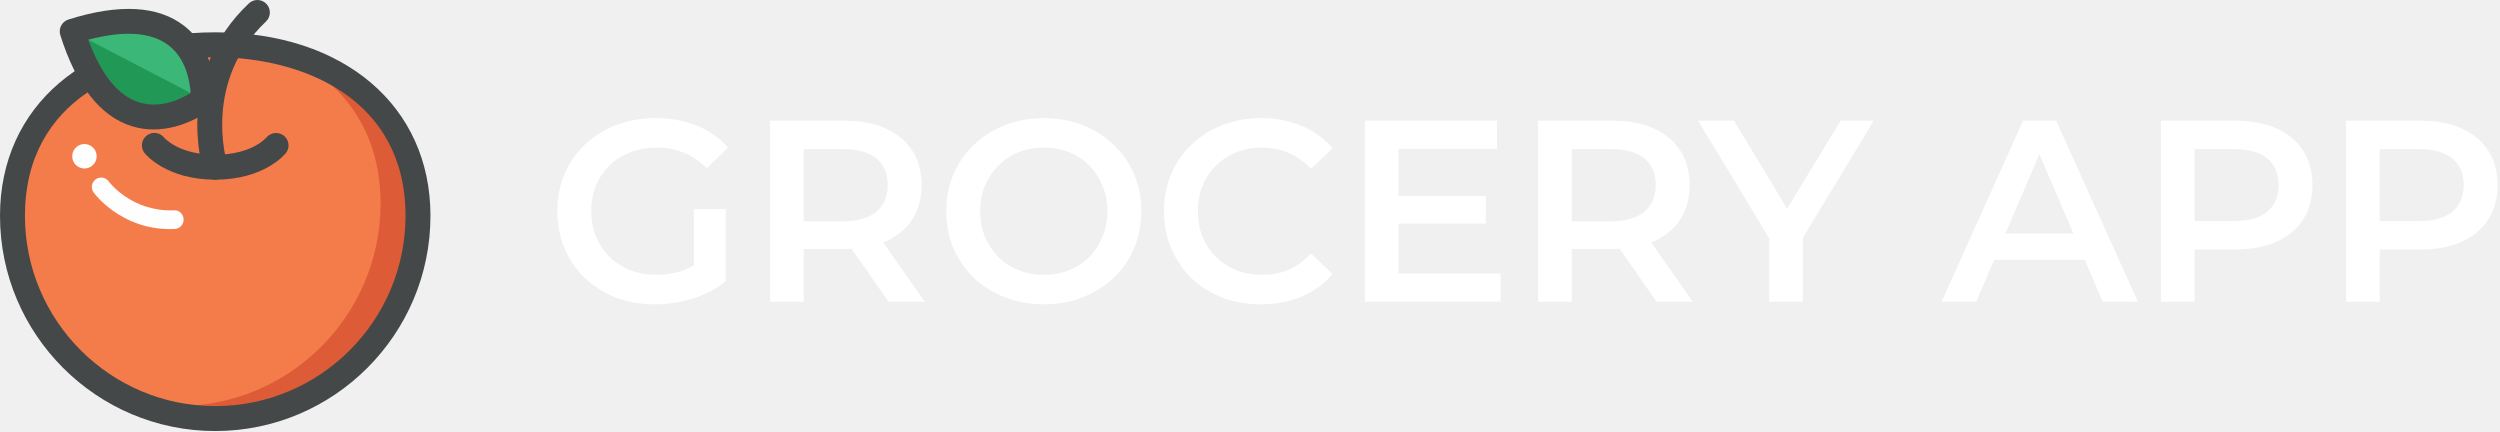
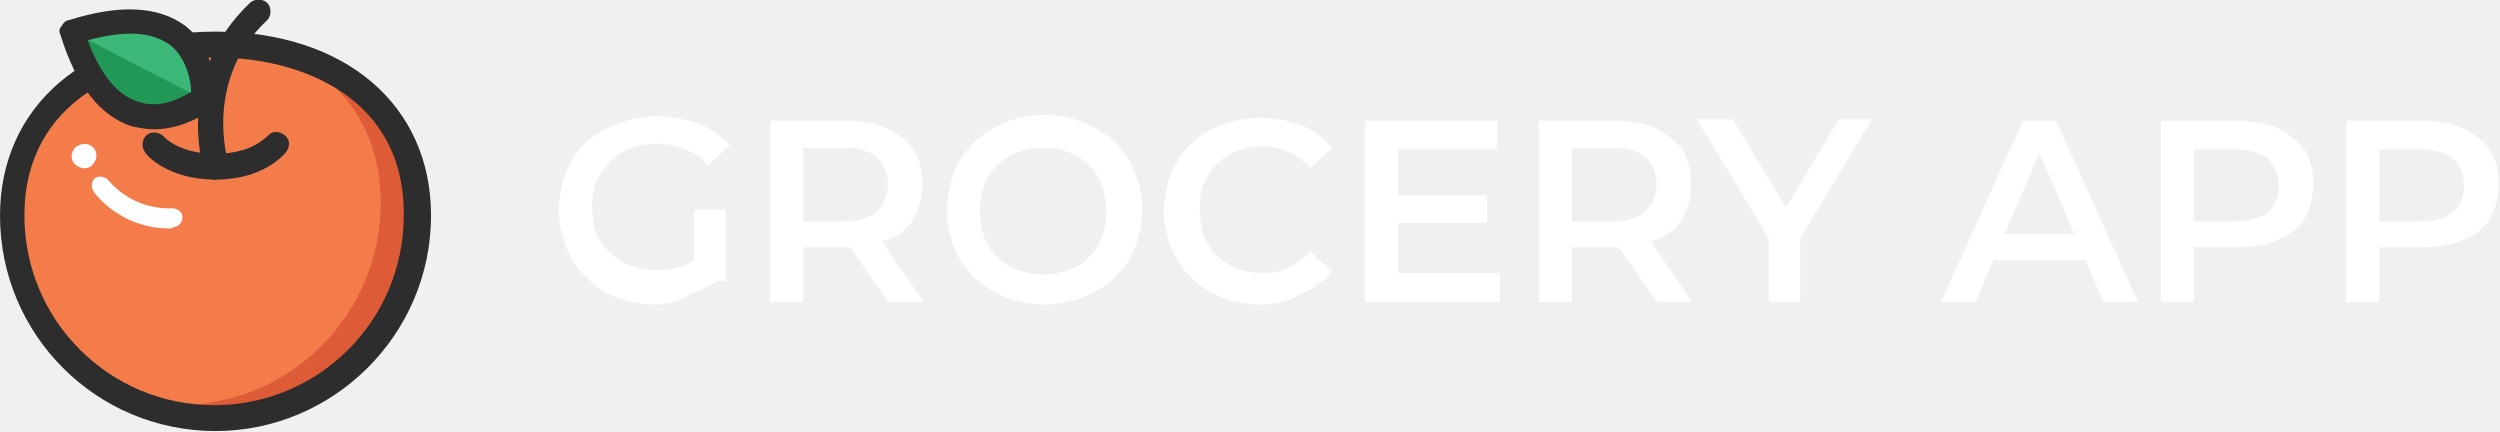
- <svg xmlns="http://www.w3.org/2000/svg" width="174" height="30" viewBox="0 0 174 30" fill="none">
-   <path d="M163.284 21V8.4H168.468C169.584 8.4 170.538 8.58 171.33 8.94C172.134 9.3 172.752 9.816 173.184 10.488C173.616 11.16 173.832 11.958 173.832 12.882C173.832 13.806 173.616 14.604 173.184 15.276C172.752 15.948 172.134 16.464 171.33 16.824C170.538 17.184 169.584 17.364 168.468 17.364H164.58L165.624 16.266V21H163.284ZM165.624 16.518L164.58 15.384H168.36C169.392 15.384 170.166 15.168 170.682 14.736C171.21 14.292 171.474 13.674 171.474 12.882C171.474 12.078 171.21 11.46 170.682 11.028C170.166 10.596 169.392 10.38 168.36 10.38H164.58L165.624 9.228V16.518Z" fill="white" />
-   <path d="M150.399 21V8.4H155.583C156.699 8.4 157.653 8.58 158.445 8.94C159.249 9.3 159.867 9.816 160.299 10.488C160.731 11.16 160.947 11.958 160.947 12.882C160.947 13.806 160.731 14.604 160.299 15.276C159.867 15.948 159.249 16.464 158.445 16.824C157.653 17.184 156.699 17.364 155.583 17.364H151.695L152.739 16.266V21H150.399ZM152.739 16.518L151.695 15.384H155.475C156.507 15.384 157.281 15.168 157.797 14.736C158.325 14.292 158.589 13.674 158.589 12.882C158.589 12.078 158.325 11.46 157.797 11.028C157.281 10.596 156.507 10.38 155.475 10.38H151.695L152.739 9.228V16.518Z" fill="white" />
-   <path d="M135.135 21L140.805 8.4H143.109L148.797 21H146.349L141.471 9.642H142.407L137.547 21H135.135ZM137.745 18.084L138.375 16.248H145.179L145.809 18.084H137.745Z" fill="white" />
-   <path d="M123.138 21V16.014L123.66 17.454L118.188 8.4H120.69L125.082 15.69H123.678L128.106 8.4H130.41L124.938 17.454L125.478 16.014V21H123.138Z" fill="white" />
-   <path d="M107.051 21V8.4H112.235C113.351 8.4 114.305 8.58 115.097 8.94C115.901 9.3 116.519 9.816 116.951 10.488C117.383 11.16 117.599 11.958 117.599 12.882C117.599 13.806 117.383 14.604 116.951 15.276C116.519 15.936 115.901 16.446 115.097 16.806C114.305 17.154 113.351 17.328 112.235 17.328H108.347L109.391 16.266V21H107.051ZM115.295 21L112.109 16.428H114.611L117.815 21H115.295ZM109.391 16.518L108.347 15.402H112.127C113.159 15.402 113.933 15.18 114.449 14.736C114.977 14.292 115.241 13.674 115.241 12.882C115.241 12.078 114.977 11.46 114.449 11.028C113.933 10.596 113.159 10.38 112.127 10.38H108.347L109.391 9.228V16.518Z" fill="white" />
-   <path d="M97.153 13.638H103.417V15.564H97.153V13.638ZM97.333 19.038H104.443V21H94.993V8.4H104.191V10.362H97.333V19.038Z" fill="white" />
-   <path d="M87.747 21.18C86.787 21.18 85.893 21.024 85.065 20.712C84.249 20.388 83.535 19.938 82.923 19.362C82.323 18.774 81.855 18.084 81.519 17.292C81.183 16.5 81.015 15.636 81.015 14.7C81.015 13.764 81.183 12.9 81.519 12.108C81.855 11.316 82.329 10.632 82.941 10.056C83.553 9.468 84.267 9.018 85.083 8.706C85.899 8.382 86.793 8.22 87.765 8.22C88.797 8.22 89.739 8.4 90.591 8.76C91.443 9.108 92.163 9.63 92.751 10.326L91.239 11.748C90.783 11.256 90.273 10.89 89.709 10.65C89.145 10.398 88.533 10.272 87.873 10.272C87.213 10.272 86.607 10.38 86.055 10.596C85.515 10.812 85.041 11.118 84.633 11.514C84.237 11.91 83.925 12.378 83.697 12.918C83.481 13.458 83.373 14.052 83.373 14.7C83.373 15.348 83.481 15.942 83.697 16.482C83.925 17.022 84.237 17.49 84.633 17.886C85.041 18.282 85.515 18.588 86.055 18.804C86.607 19.02 87.213 19.128 87.873 19.128C88.533 19.128 89.145 19.008 89.709 18.768C90.273 18.516 90.783 18.138 91.239 17.634L92.751 19.074C92.163 19.758 91.443 20.28 90.591 20.64C89.739 21 88.791 21.18 87.747 21.18Z" fill="white" />
-   <path d="M72.666 21.18C71.682 21.18 70.776 21.018 69.948 20.694C69.12 20.37 68.4 19.92 67.788 19.344C67.176 18.756 66.702 18.072 66.366 17.292C66.03 16.5 65.862 15.636 65.862 14.7C65.862 13.764 66.03 12.906 66.366 12.126C66.702 11.334 67.176 10.65 67.788 10.074C68.4 9.486 69.12 9.03 69.948 8.706C70.776 8.382 71.676 8.22 72.648 8.22C73.632 8.22 74.532 8.382 75.348 8.706C76.176 9.03 76.896 9.486 77.508 10.074C78.12 10.65 78.594 11.334 78.93 12.126C79.266 12.906 79.434 13.764 79.434 14.7C79.434 15.636 79.266 16.5 78.93 17.292C78.594 18.084 78.12 18.768 77.508 19.344C76.896 19.92 76.176 20.37 75.348 20.694C74.532 21.018 73.638 21.18 72.666 21.18ZM72.648 19.128C73.284 19.128 73.872 19.02 74.412 18.804C74.952 18.588 75.42 18.282 75.816 17.886C76.212 17.478 76.518 17.01 76.734 16.482C76.962 15.942 77.076 15.348 77.076 14.7C77.076 14.052 76.962 13.464 76.734 12.936C76.518 12.396 76.212 11.928 75.816 11.532C75.42 11.124 74.952 10.812 74.412 10.596C73.872 10.38 73.284 10.272 72.648 10.272C72.012 10.272 71.424 10.38 70.884 10.596C70.356 10.812 69.888 11.124 69.48 11.532C69.084 11.928 68.772 12.396 68.544 12.936C68.328 13.464 68.22 14.052 68.22 14.7C68.22 15.336 68.328 15.924 68.544 16.464C68.772 17.004 69.084 17.478 69.48 17.886C69.876 18.282 70.344 18.588 70.884 18.804C71.424 19.02 72.012 19.128 72.648 19.128Z" fill="white" />
-   <path d="M53.596 21V8.4H58.78C59.896 8.4 60.85 8.58 61.642 8.94C62.446 9.3 63.064 9.816 63.496 10.488C63.928 11.16 64.144 11.958 64.144 12.882C64.144 13.806 63.928 14.604 63.496 15.276C63.064 15.936 62.446 16.446 61.642 16.806C60.85 17.154 59.896 17.328 58.78 17.328H54.892L55.936 16.266V21H53.596ZM61.84 21L58.654 16.428H61.156L64.36 21H61.84ZM55.936 16.518L54.892 15.402H58.672C59.704 15.402 60.478 15.18 60.994 14.736C61.522 14.292 61.786 13.674 61.786 12.882C61.786 12.078 61.522 11.46 60.994 11.028C60.478 10.596 59.704 10.38 58.672 10.38H54.892L55.936 9.228V16.518Z" fill="white" />
-   <path d="M45.578 21.18C44.594 21.18 43.688 21.024 42.86 20.712C42.044 20.388 41.33 19.938 40.718 19.362C40.106 18.774 39.632 18.084 39.296 17.292C38.96 16.5 38.792 15.636 38.792 14.7C38.792 13.764 38.96 12.9 39.296 12.108C39.632 11.316 40.106 10.632 40.718 10.056C41.342 9.468 42.068 9.018 42.896 8.706C43.724 8.382 44.63 8.22 45.614 8.22C46.682 8.22 47.642 8.394 48.494 8.742C49.358 9.09 50.084 9.6 50.672 10.272L49.196 11.712C48.704 11.22 48.17 10.86 47.594 10.632C47.03 10.392 46.406 10.272 45.722 10.272C45.062 10.272 44.45 10.38 43.886 10.596C43.322 10.812 42.836 11.118 42.428 11.514C42.02 11.91 41.702 12.378 41.474 12.918C41.258 13.458 41.15 14.052 41.15 14.7C41.15 15.336 41.258 15.924 41.474 16.464C41.702 17.004 42.02 17.478 42.428 17.886C42.836 18.282 43.316 18.588 43.868 18.804C44.42 19.02 45.032 19.128 45.704 19.128C46.328 19.128 46.928 19.032 47.504 18.84C48.092 18.636 48.65 18.3 49.178 17.832L50.51 19.578C49.85 20.106 49.082 20.508 48.206 20.784C47.342 21.048 46.466 21.18 45.578 21.18ZM48.296 19.272V14.556H50.51V19.578L48.296 19.272Z" fill="white" />
-   <path fill-rule="evenodd" clip-rule="evenodd" d="M29.092 15.02C29.092 22.813 22.774 29.132 14.98 29.132C7.186 29.132 0.868 22.813 0.868 15.02C0.868 7.226 7.186 3.117 14.98 3.117C22.774 3.117 29.092 7.226 29.092 15.02Z" fill="#F47C4A" />
-   <path fill-rule="evenodd" clip-rule="evenodd" d="M19.57 3.648C23.707 5.454 26.488 8.989 26.488 14.152C26.488 21.945 20.17 28.264 12.376 28.264C11.294 28.264 10.245 28.131 9.232 27.9C10.989 28.685 12.931 29.131 14.98 29.131C22.774 29.131 29.092 22.813 29.092 15.02C29.092 8.835 25.107 4.981 19.57 3.648Z" fill="#DD5B36" />
-   <path fill-rule="evenodd" clip-rule="evenodd" d="M14.98 3.985C8.87 3.985 1.736 6.875 1.736 15.02C1.736 22.322 7.678 28.264 14.98 28.264C22.283 28.264 28.224 22.322 28.224 15.02C28.224 6.875 21.09 3.985 14.98 3.985ZM14.98 30C6.72 30 0 23.279 0 15.02C0 7.381 6.02 2.249 14.98 2.249C23.94 2.249 29.96 7.381 29.96 15.02C29.96 23.279 23.24 30 14.98 30Z" fill="#454849" />
-   <path fill-rule="evenodd" clip-rule="evenodd" d="M14.98 12.505C11.566 12.505 10.123 10.731 10.063 10.654C9.766 10.28 9.829 9.734 10.205 9.436C10.581 9.138 11.128 9.201 11.424 9.578C11.457 9.617 12.458 10.769 14.98 10.769C17.503 10.769 18.503 9.617 18.544 9.568C18.849 9.205 19.393 9.149 19.761 9.449C20.128 9.749 20.191 10.283 19.897 10.654C19.837 10.731 18.394 12.505 14.98 12.505Z" fill="#454849" />
-   <path fill-rule="evenodd" clip-rule="evenodd" d="M14.979 12.504C14.608 12.504 14.266 12.266 14.151 11.893C14.067 11.62 12.14 5.137 17.318 0.238C17.666 -0.092 18.215 -0.077 18.545 0.271C18.874 0.62 18.86 1.169 18.511 1.499C14.131 5.642 15.739 11.15 15.81 11.383C15.949 11.84 15.692 12.325 15.234 12.466C15.149 12.492 15.063 12.504 14.979 12.504Z" fill="#454849" />
-   <path fill-rule="evenodd" clip-rule="evenodd" d="M5.026 2.185C14.592 -0.836 14.14 6.925 14.14 6.925C14.14 6.925 8.046 11.751 5.026 2.185Z" fill="#3BB777" />
-   <path fill-rule="evenodd" clip-rule="evenodd" d="M5.026 2.185L14.14 6.925C14.14 6.925 8.046 11.751 5.026 2.185Z" fill="#229857" />
-   <path fill-rule="evenodd" clip-rule="evenodd" d="M6.14 2.764C7.046 5.215 8.241 6.681 9.699 7.128C11.189 7.588 12.633 6.867 13.266 6.473C13.221 5.727 12.976 4.115 11.747 3.165C10.543 2.234 8.659 2.1 6.14 2.764ZM10.69 9.011C10.208 9.011 9.704 8.946 9.19 8.788C6.994 8.114 5.313 5.981 4.198 2.446C4.129 2.226 4.149 1.988 4.255 1.784C4.362 1.581 4.545 1.426 4.764 1.357C8.299 0.242 11.01 0.391 12.823 1.803C15.173 3.632 15.015 6.839 15.007 6.976C14.992 7.223 14.873 7.451 14.679 7.606C14.591 7.674 12.874 9.011 10.69 9.011Z" fill="#454849" />
-   <path fill-rule="evenodd" clip-rule="evenodd" d="M11.839 15.946C8.41 15.946 6.592 13.5 6.514 13.393C6.303 13.102 6.367 12.695 6.658 12.484C6.948 12.273 7.353 12.336 7.566 12.625C7.63 12.712 9.179 14.746 12.1 14.639C12.464 14.595 12.763 14.902 12.779 15.261C12.794 15.62 12.516 15.924 12.157 15.939C12.05 15.944 11.943 15.946 11.839 15.946Z" fill="#FEFEFE" />
-   <path fill-rule="evenodd" clip-rule="evenodd" d="M6.427 10.227C6.786 10.531 6.831 11.068 6.526 11.426C6.222 11.786 5.685 11.83 5.327 11.526C4.968 11.222 4.923 10.685 5.228 10.326C5.532 9.967 6.069 9.923 6.427 10.227Z" fill="#FEFEFE" />
+ <svg xmlns="http://www.w3.org/2000/svg" version="1.1" id="Layer_1" x="0px" y="0px" viewBox="0 0 174 30" style="enable-background:new 0 0 174 30;" xml:space="preserve">
+   <style type="text/css">
+ 	.st0{fill:#FFFFFF;}
+ 	.st1{fill-rule:evenodd;clip-rule:evenodd;fill:#F47C4A;}
+ 	.st2{fill-rule:evenodd;clip-rule:evenodd;fill:#DD5B36;}
+ 	.st3{fill-rule:evenodd;clip-rule:evenodd;fill:#2D2D2D;}
+ 	.st4{fill-rule:evenodd;clip-rule:evenodd;fill:#3BB777;}
+ 	.st5{fill-rule:evenodd;clip-rule:evenodd;fill:#229857;}
+ 	.st6{fill-rule:evenodd;clip-rule:evenodd;fill:#FEFEFE;}
+ </style>
+   <path class="st0" d="M163.3,21V8.4h5.2c1.1,0,2.1,0.2,2.9,0.5c0.8,0.4,1.4,0.9,1.9,1.5c0.4,0.7,0.6,1.5,0.6,2.4s-0.2,1.7-0.6,2.4  c-0.4,0.7-1.1,1.2-1.9,1.5c-0.8,0.4-1.7,0.5-2.9,0.5h-3.9l1-1.1V21H163.3z M165.6,16.5l-1-1.1h3.8c1,0,1.8-0.2,2.3-0.6  c0.5-0.4,0.8-1.1,0.8-1.9c0-0.8-0.3-1.4-0.8-1.9c-0.5-0.4-1.3-0.6-2.3-0.6h-3.8l1-1.2V16.5z" />
+   <path class="st0" d="M150.4,21V8.4h5.2c1.1,0,2.1,0.2,2.9,0.5c0.8,0.4,1.4,0.9,1.9,1.5c0.4,0.7,0.6,1.5,0.6,2.4s-0.2,1.7-0.6,2.4  c-0.4,0.7-1.1,1.2-1.9,1.5c-0.8,0.4-1.7,0.5-2.9,0.5h-3.9l1-1.1V21H150.4z M152.7,16.5l-1-1.1h3.8c1,0,1.8-0.2,2.3-0.6  c0.5-0.4,0.8-1.1,0.8-1.9c0-0.8-0.3-1.4-0.8-1.9c-0.5-0.4-1.3-0.6-2.3-0.6h-3.8l1-1.2V16.5z" />
+   <path class="st0" d="M135.1,21l5.7-12.6h2.3l5.7,12.6h-2.4l-4.9-11.4h0.9L137.5,21H135.1z M137.7,18.1l0.6-1.8h6.8l0.6,1.8H137.7z" />
+   <path class="st0" d="M123.1,21v-5l0.5,1.4l-5.5-9.1h2.5l4.4,7.3h-1.4l4.4-7.3h2.3l-5.5,9.1l0.5-1.4v5H123.1z" />
+   <path class="st0" d="M107.1,21V8.4h5.2c1.1,0,2.1,0.2,2.9,0.5c0.8,0.4,1.4,0.9,1.9,1.5c0.4,0.7,0.6,1.5,0.6,2.4s-0.2,1.7-0.6,2.4  c-0.4,0.7-1,1.2-1.9,1.5c-0.8,0.3-1.7,0.5-2.9,0.5h-3.9l1-1.1V21H107.1z M115.3,21l-3.2-4.6h2.5l3.2,4.6H115.3z M109.4,16.5l-1-1.1  h3.8c1,0,1.8-0.2,2.3-0.7c0.5-0.4,0.8-1.1,0.8-1.9c0-0.8-0.3-1.4-0.8-1.9c-0.5-0.4-1.3-0.6-2.3-0.6h-3.8l1-1.2V16.5z" />
+   <path class="st0" d="M97.2,13.6h6.3v1.9h-6.3V13.6z M97.3,19h7.1v2H95V8.4h9.2v2h-6.9V19z" />
+   <path class="st0" d="M87.7,21.2c-1,0-1.9-0.2-2.7-0.5c-0.8-0.3-1.5-0.8-2.1-1.4c-0.6-0.6-1.1-1.3-1.4-2.1S81,15.6,81,14.7  s0.2-1.8,0.5-2.6s0.8-1.5,1.4-2.1c0.6-0.6,1.3-1,2.1-1.3c0.8-0.3,1.7-0.5,2.7-0.5c1,0,2,0.2,2.8,0.5c0.9,0.3,1.6,0.9,2.2,1.6  l-1.5,1.4c-0.5-0.5-1-0.9-1.5-1.1c-0.6-0.3-1.2-0.4-1.8-0.4c-0.7,0-1.3,0.1-1.8,0.3c-0.5,0.2-1,0.5-1.4,0.9  c-0.4,0.4-0.7,0.9-0.9,1.4c-0.2,0.5-0.3,1.1-0.3,1.8s0.1,1.2,0.3,1.8c0.2,0.5,0.5,1,0.9,1.4c0.4,0.4,0.9,0.7,1.4,0.9  c0.6,0.2,1.2,0.3,1.8,0.3c0.7,0,1.3-0.1,1.8-0.4c0.6-0.3,1.1-0.6,1.5-1.1l1.5,1.4c-0.6,0.7-1.3,1.2-2.2,1.6  C89.7,21,88.8,21.2,87.7,21.2z" />
+   <path class="st0" d="M72.7,21.2c-1,0-1.9-0.2-2.7-0.5c-0.8-0.3-1.5-0.8-2.2-1.4c-0.6-0.6-1.1-1.3-1.4-2.1c-0.3-0.8-0.5-1.7-0.5-2.6  s0.2-1.8,0.5-2.6c0.3-0.8,0.8-1.5,1.4-2.1c0.6-0.6,1.3-1,2.2-1.4c0.8-0.3,1.7-0.5,2.7-0.5c1,0,1.9,0.2,2.7,0.5  c0.8,0.3,1.5,0.8,2.2,1.4c0.6,0.6,1.1,1.3,1.4,2.1c0.3,0.8,0.5,1.6,0.5,2.6s-0.2,1.8-0.5,2.6s-0.8,1.5-1.4,2.1s-1.3,1-2.2,1.4  C74.5,21,73.6,21.2,72.7,21.2z M72.6,19.1c0.6,0,1.2-0.1,1.8-0.3c0.5-0.2,1-0.5,1.4-0.9c0.4-0.4,0.7-0.9,0.9-1.4  c0.2-0.5,0.3-1.1,0.3-1.8s-0.1-1.2-0.3-1.8c-0.2-0.5-0.5-1-0.9-1.4c-0.4-0.4-0.9-0.7-1.4-0.9c-0.5-0.2-1.1-0.3-1.8-0.3  s-1.2,0.1-1.8,0.3c-0.5,0.2-1,0.5-1.4,0.9c-0.4,0.4-0.7,0.9-0.9,1.4c-0.2,0.5-0.3,1.1-0.3,1.8c0,0.6,0.1,1.2,0.3,1.8  c0.2,0.5,0.5,1,0.9,1.4c0.4,0.4,0.9,0.7,1.4,0.9C71.4,19,72,19.1,72.6,19.1z" />
+   <path class="st0" d="M53.6,21V8.4h5.2c1.1,0,2.1,0.2,2.9,0.5c0.8,0.4,1.4,0.9,1.9,1.5c0.4,0.7,0.6,1.5,0.6,2.4s-0.2,1.7-0.6,2.4  c-0.4,0.7-1,1.2-1.9,1.5c-0.8,0.3-1.7,0.5-2.9,0.5h-3.9l1-1.1V21H53.6z M61.8,21l-3.2-4.6h2.5l3.2,4.6H61.8z M55.9,16.5l-1-1.1h3.8  c1,0,1.8-0.2,2.3-0.7c0.5-0.4,0.8-1.1,0.8-1.9c0-0.8-0.3-1.4-0.8-1.9c-0.5-0.4-1.3-0.6-2.3-0.6h-3.8l1-1.2V16.5z" />
+   <path class="st0" d="M45.6,21.2c-1,0-1.9-0.2-2.7-0.5c-0.8-0.3-1.5-0.8-2.1-1.4c-0.6-0.6-1.1-1.3-1.4-2.1c-0.3-0.8-0.5-1.7-0.5-2.6  s0.2-1.8,0.5-2.6c0.3-0.8,0.8-1.5,1.4-2.1c0.6-0.6,1.4-1,2.2-1.3c0.8-0.3,1.7-0.5,2.7-0.5c1.1,0,2,0.2,2.9,0.5  c0.9,0.3,1.6,0.9,2.2,1.5l-1.5,1.4c-0.5-0.5-1-0.9-1.6-1.1c-0.6-0.2-1.2-0.4-1.9-0.4c-0.7,0-1.3,0.1-1.8,0.3  c-0.6,0.2-1.1,0.5-1.5,0.9c-0.4,0.4-0.7,0.9-1,1.4c-0.2,0.5-0.3,1.1-0.3,1.8c0,0.6,0.1,1.2,0.3,1.8c0.2,0.5,0.5,1,1,1.4  c0.4,0.4,0.9,0.7,1.4,0.9c0.6,0.2,1.2,0.3,1.8,0.3c0.6,0,1.2-0.1,1.8-0.3c0.6-0.2,1.1-0.5,1.7-1l1.3,1.7c-0.7,0.5-1.4,0.9-2.3,1.2  C47.3,21,46.5,21.2,45.6,21.2z M48.3,19.3v-4.7h2.2v5L48.3,19.3z" />
+   <path class="st1" d="M29.1,15c0,7.8-6.3,14.1-14.1,14.1C7.2,29.1,0.9,22.8,0.9,15C0.9,7.2,7.2,3.1,15,3.1C22.8,3.1,29.1,7.2,29.1,15  z" />
+   <path class="st2" d="M19.6,3.6c4.1,1.8,6.9,5.3,6.9,10.5c0,7.8-6.3,14.1-14.1,14.1c-1.1,0-2.1-0.1-3.1-0.4c1.8,0.8,3.7,1.2,5.7,1.2  c7.8,0,14.1-6.3,14.1-14.1C29.1,8.8,25.1,5,19.6,3.6z" />
+   <path class="st3" d="M15,4C8.9,4,1.7,6.9,1.7,15c0,7.3,5.9,13.2,13.2,13.2c7.3,0,13.2-5.9,13.2-13.2C28.2,6.9,21.1,4,15,4z M15,30  C6.7,30,0,23.3,0,15C0,7.4,6,2.2,15,2.2c9,0,15,5.1,15,12.8C30,23.3,23.2,30,15,30z" />
+   <path class="st3" d="M15,12.5c-3.4,0-4.9-1.8-4.9-1.9c-0.3-0.4-0.2-0.9,0.1-1.2c0.4-0.3,0.9-0.2,1.2,0.1c0,0,1,1.2,3.6,1.2  s3.5-1.2,3.6-1.2c0.3-0.4,0.8-0.4,1.2-0.1c0.4,0.3,0.4,0.8,0.1,1.2C19.8,10.7,18.4,12.5,15,12.5z" />
+   <path class="st3" d="M15,12.5c-0.4,0-0.7-0.2-0.8-0.6c-0.1-0.3-2-6.8,3.2-11.7c0.3-0.3,0.9-0.3,1.2,0c0.3,0.3,0.3,0.9,0,1.2  c-4.4,4.1-2.8,9.7-2.7,9.9c0.1,0.5-0.1,0.9-0.6,1.1C15.1,12.5,15.1,12.5,15,12.5z" />
+   <path class="st4" d="M5,2.2c9.6-3,9.1,4.7,9.1,4.7S8,11.8,5,2.2z" />
+   <path class="st5" d="M5,2.2l9.1,4.7C14.1,6.9,8,11.8,5,2.2z" />
+   <path class="st3" d="M6.1,2.8C7,5.2,8.2,6.7,9.7,7.1c1.5,0.5,2.9-0.3,3.6-0.7c0-0.7-0.3-2.4-1.5-3.3C10.5,2.2,8.7,2.1,6.1,2.8z   M10.7,9c-0.5,0-1-0.1-1.5-0.2C7,8.1,5.3,6,4.2,2.4C4.1,2.2,4.1,2,4.3,1.8c0.1-0.2,0.3-0.4,0.5-0.4c3.5-1.1,6.2-1,8.1,0.4  C15.2,3.6,15,6.8,15,7c0,0.2-0.1,0.5-0.3,0.6C14.6,7.7,12.9,9,10.7,9z" />
+   <path class="st6" d="M11.8,15.9c-3.4,0-5.2-2.4-5.3-2.6c-0.2-0.3-0.1-0.7,0.1-0.9c0.3-0.2,0.7-0.1,0.9,0.1c0.1,0.1,1.6,2.1,4.5,2  c0.4,0,0.7,0.3,0.7,0.6c0,0.4-0.3,0.7-0.6,0.7C12,15.9,11.9,15.9,11.8,15.9z" />
+   <path class="st6" d="M6.4,10.2c0.4,0.3,0.4,0.8,0.1,1.2c-0.3,0.4-0.8,0.4-1.2,0.1c-0.4-0.3-0.4-0.8-0.1-1.2C5.5,10,6.1,9.9,6.4,10.2  z" />
</svg>
